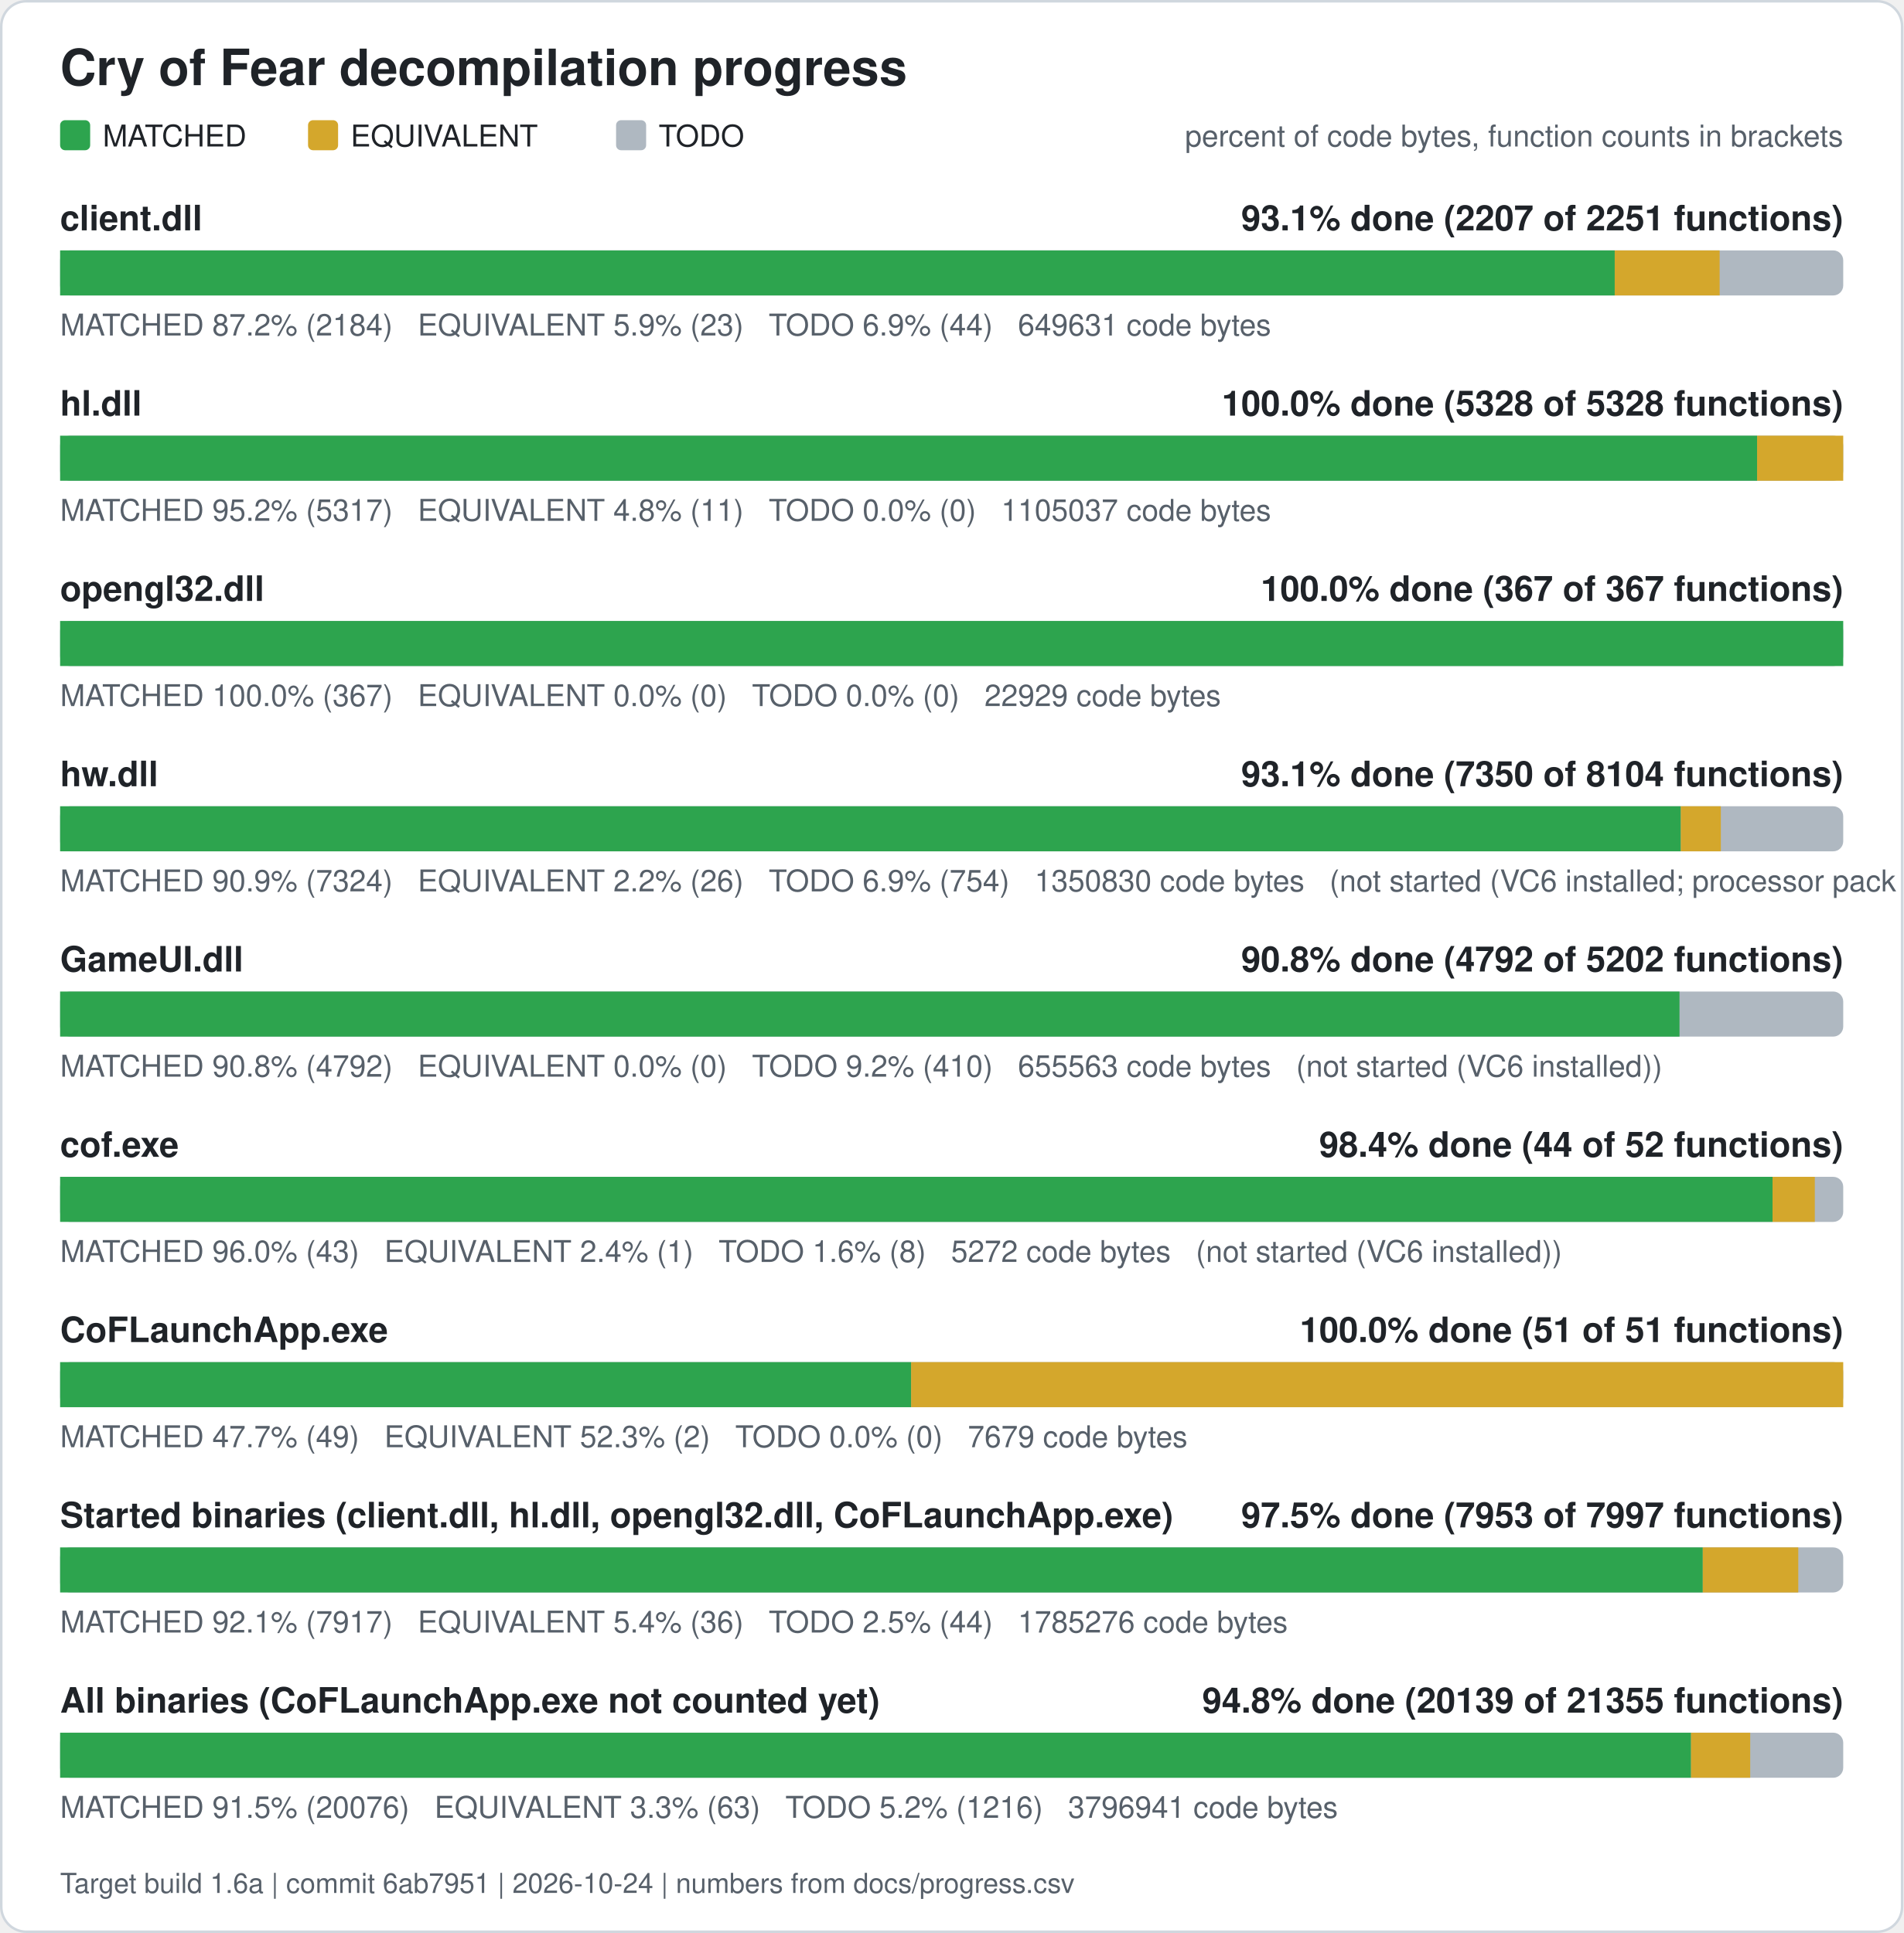
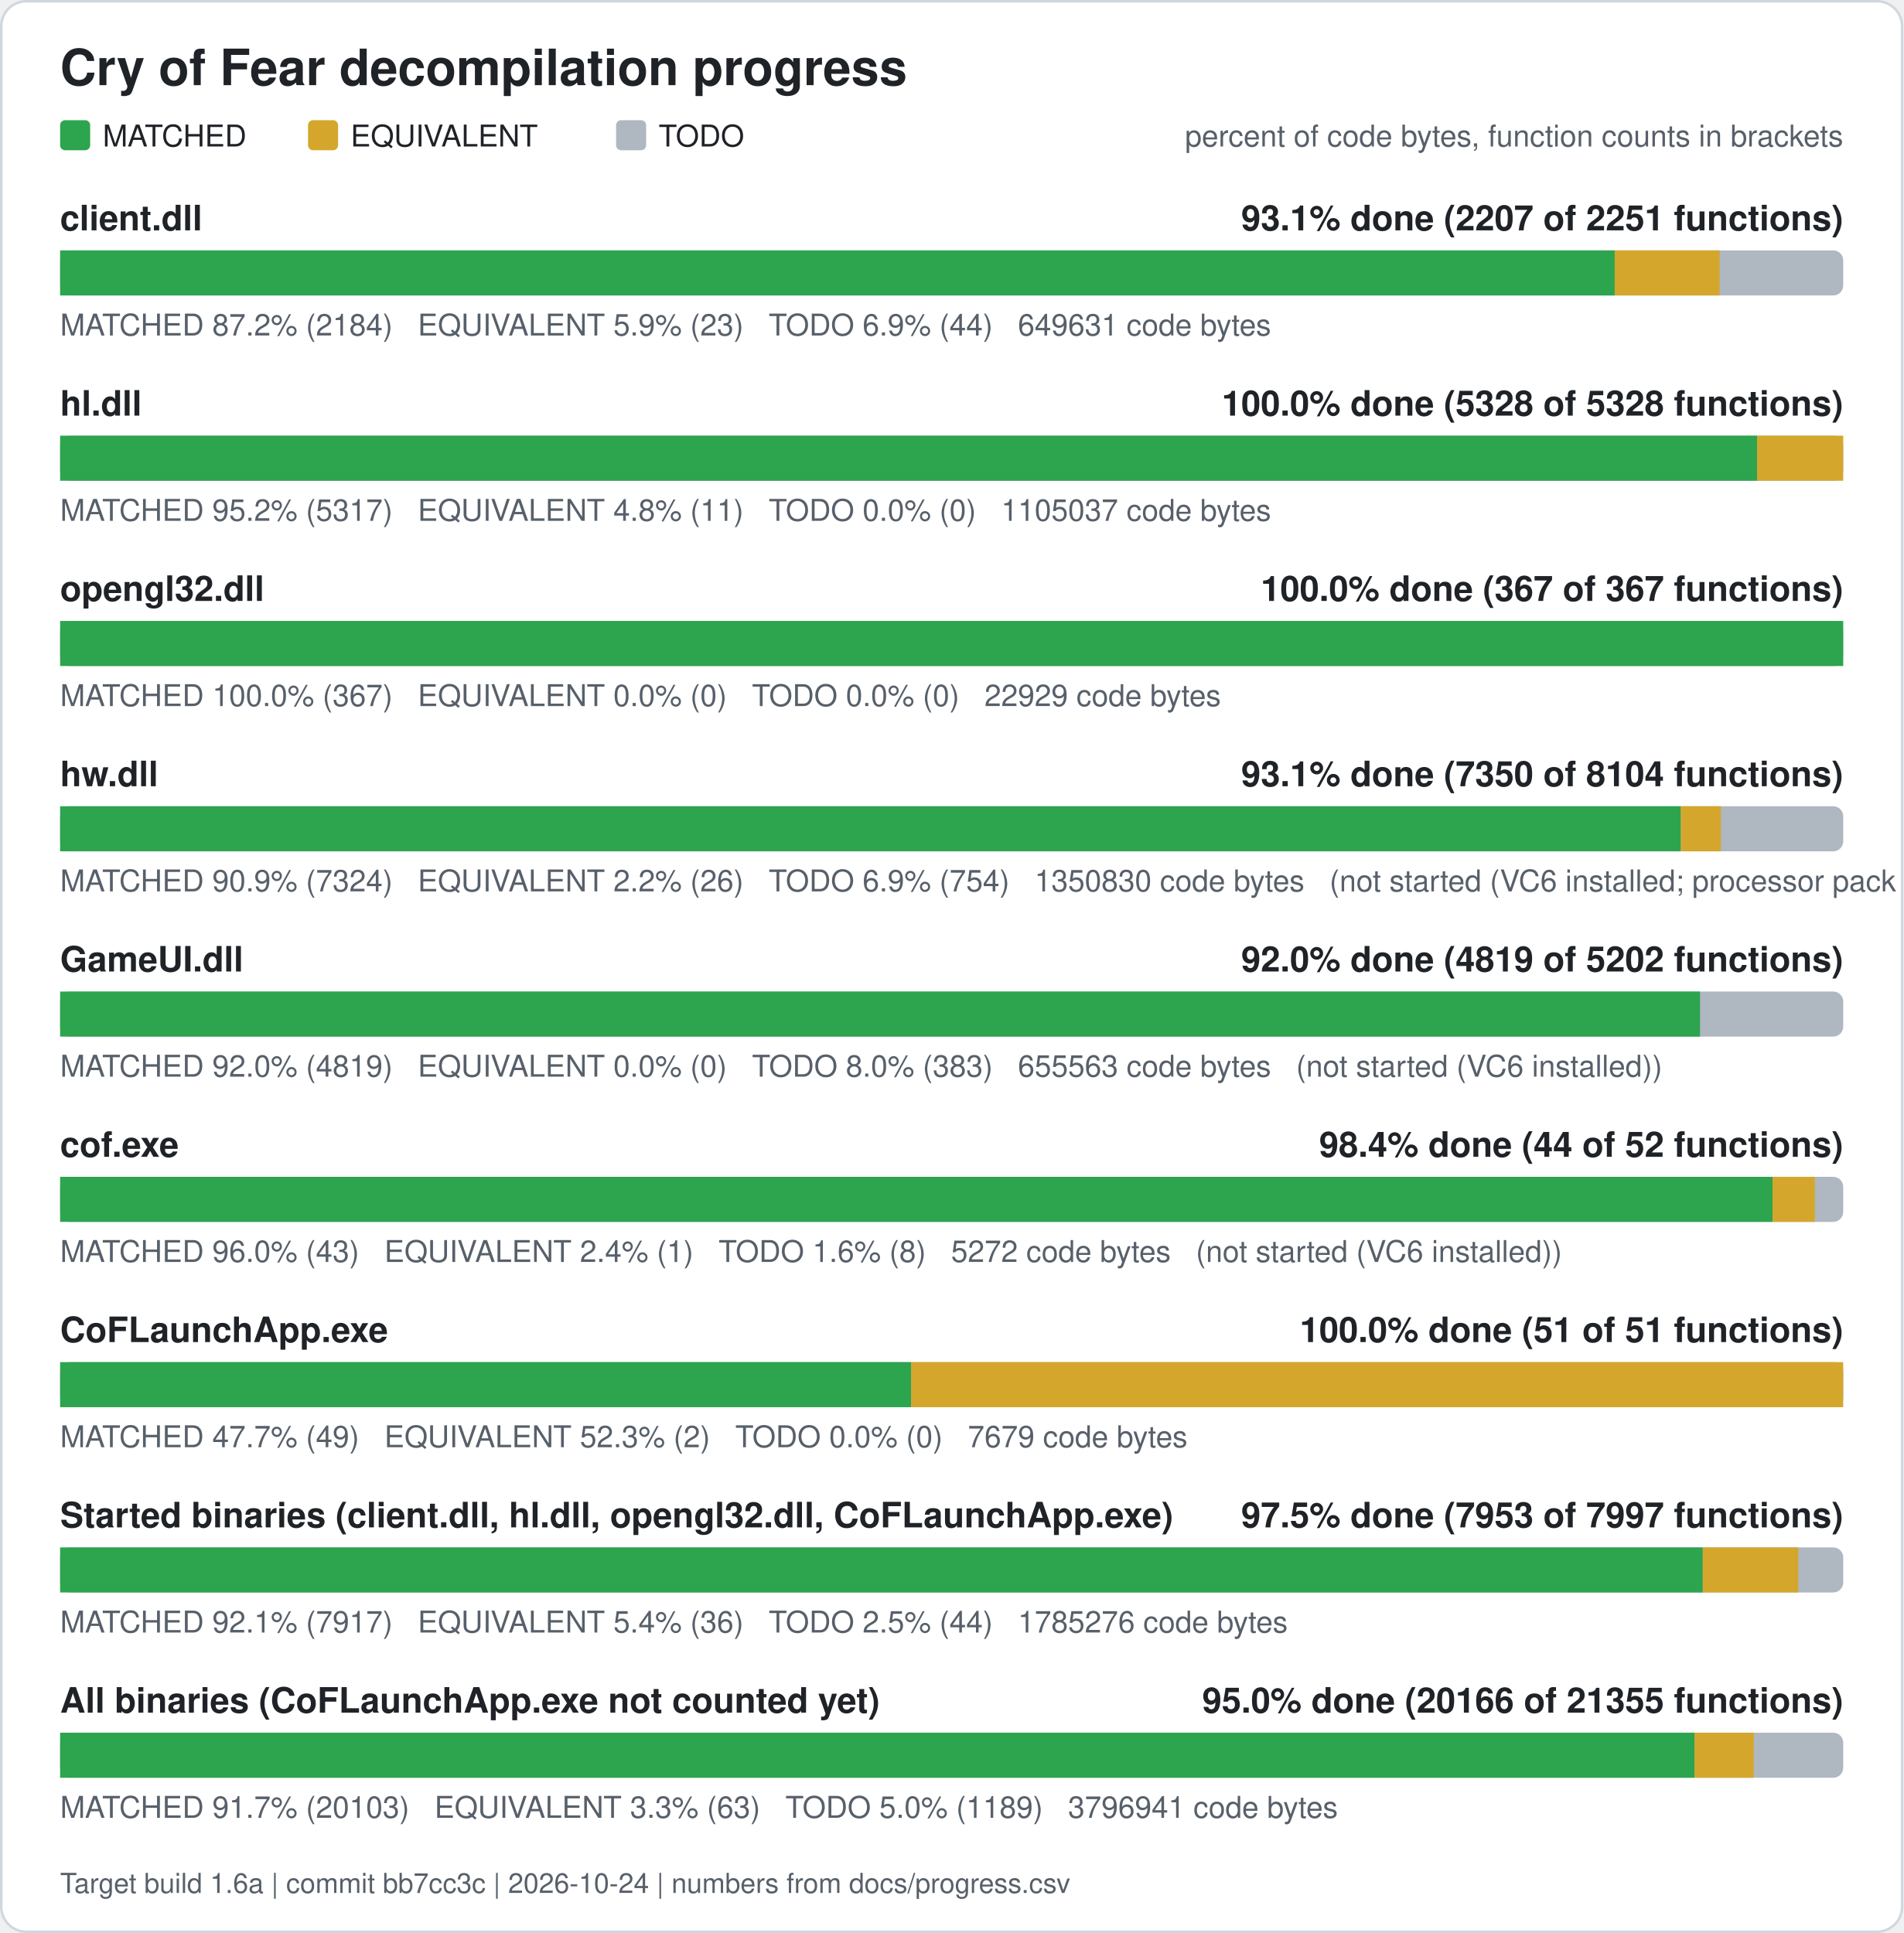
<svg xmlns="http://www.w3.org/2000/svg" width="760" height="772" viewBox="0 0 760 772" role="img" aria-label="Cry of Fear decompilation progress">
  <rect x="0.5" y="0.5" width="759" height="771" rx="10" fill="#ffffff" stroke="#d0d7de" />
  <text x="24" y="34" font-family="Segoe UI, Helvetica, Arial, sans-serif" font-size="20" font-weight="600" fill="#1f2328">Cry of Fear decompilation progress</text>
  <rect x="24" y="48" width="12" height="12" rx="2" fill="#2da44e" />
  <text x="41" y="58.5" font-family="Segoe UI, Helvetica, Arial, sans-serif" font-size="12" fill="#1f2328">MATCHED</text>
  <rect x="123" y="48" width="12" height="12" rx="2" fill="#d4a72c" />
  <text x="140" y="58.5" font-family="Segoe UI, Helvetica, Arial, sans-serif" font-size="12" fill="#1f2328">EQUIVALENT</text>
  <rect x="246" y="48" width="12" height="12" rx="2" fill="#afb8c1" />
  <text x="263" y="58.5" font-family="Segoe UI, Helvetica, Arial, sans-serif" font-size="12" fill="#1f2328">TODO</text>
  <text x="736" y="58.5" font-family="Segoe UI, Helvetica, Arial, sans-serif" font-size="12" fill="#57606a" text-anchor="end">percent of code bytes, function counts in brackets</text>
  <text x="24" y="92" font-family="Segoe UI, Helvetica, Arial, sans-serif" font-size="14" font-weight="600" fill="#1f2328">client.dll</text>
  <text x="736" y="92" font-family="Segoe UI, Helvetica, Arial, sans-serif" font-size="14" font-weight="600" fill="#1f2328" text-anchor="end">93.1% done (2207 of 2251 functions)</text>
  <rect x="24" y="100" width="712" height="18" rx="4" fill="#afb8c1" />
  <rect x="24.00" y="100" width="620.76" height="18" fill="#2da44e" />
  <rect x="644.76" y="100" width="41.89" height="18" fill="#d4a72c" />
  <text x="24" y="134" font-family="Segoe UI, Helvetica, Arial, sans-serif" font-size="12" fill="#57606a" xml:space="preserve">MATCHED 87.2% (2184)   EQUIVALENT 5.9% (23)   TODO 6.9% (44)   649631 code bytes</text>
  <text x="24" y="166" font-family="Segoe UI, Helvetica, Arial, sans-serif" font-size="14" font-weight="600" fill="#1f2328">hl.dll</text>
  <text x="736" y="166" font-family="Segoe UI, Helvetica, Arial, sans-serif" font-size="14" font-weight="600" fill="#1f2328" text-anchor="end">100.0% done (5328 of 5328 functions)</text>
  <rect x="24" y="174" width="712" height="18" rx="4" fill="#afb8c1" />
  <rect x="24.00" y="174" width="677.61" height="18" fill="#2da44e" />
  <rect x="701.61" y="174" width="34.39" height="18" fill="#d4a72c" />
  <text x="24" y="208" font-family="Segoe UI, Helvetica, Arial, sans-serif" font-size="12" fill="#57606a" xml:space="preserve">MATCHED 95.2% (5317)   EQUIVALENT 4.8% (11)   TODO 0.0% (0)   1105037 code bytes</text>
  <text x="24" y="240" font-family="Segoe UI, Helvetica, Arial, sans-serif" font-size="14" font-weight="600" fill="#1f2328">opengl32.dll</text>
  <text x="736" y="240" font-family="Segoe UI, Helvetica, Arial, sans-serif" font-size="14" font-weight="600" fill="#1f2328" text-anchor="end">100.0% done (367 of 367 functions)</text>
  <rect x="24" y="248" width="712" height="18" rx="4" fill="#afb8c1" />
  <rect x="24.00" y="248" width="712.00" height="18" fill="#2da44e" />
  <text x="24" y="282" font-family="Segoe UI, Helvetica, Arial, sans-serif" font-size="12" fill="#57606a" xml:space="preserve">MATCHED 100.0% (367)   EQUIVALENT 0.0% (0)   TODO 0.0% (0)   22929 code bytes</text>
  <text x="24" y="314" font-family="Segoe UI, Helvetica, Arial, sans-serif" font-size="14" font-weight="600" fill="#1f2328">hw.dll</text>
  <text x="736" y="314" font-family="Segoe UI, Helvetica, Arial, sans-serif" font-size="14" font-weight="600" fill="#1f2328" text-anchor="end">93.1% done (7350 of 8104 functions)</text>
  <rect x="24" y="322" width="712" height="18" rx="4" fill="#afb8c1" />
  <rect x="24.00" y="322" width="647.15" height="18" fill="#2da44e" />
  <rect x="671.15" y="322" width="15.98" height="18" fill="#d4a72c" />
  <text x="24" y="356" font-family="Segoe UI, Helvetica, Arial, sans-serif" font-size="12" fill="#57606a" xml:space="preserve">MATCHED 90.9% (7324)   EQUIVALENT 2.2% (26)   TODO 6.9% (754)   1350830 code bytes   (not started (VC6 installed; processor pack and VS 2005 objects need those compilers))</text>
  <text x="24" y="388" font-family="Segoe UI, Helvetica, Arial, sans-serif" font-size="14" font-weight="600" fill="#1f2328">GameUI.dll</text>
-   <text x="736" y="388" font-family="Segoe UI, Helvetica, Arial, sans-serif" font-size="14" font-weight="600" fill="#1f2328" text-anchor="end">90.8% done (4792 of 5202 functions)</text>
+   <text x="736" y="388" font-family="Segoe UI, Helvetica, Arial, sans-serif" font-size="14" font-weight="600" fill="#1f2328" text-anchor="end">92.0% done (4819 of 5202 functions)</text>
  <rect x="24" y="396" width="712" height="18" rx="4" fill="#afb8c1" />
-   <rect x="24.00" y="396" width="646.62" height="18" fill="#2da44e" />
-   <text x="24" y="430" font-family="Segoe UI, Helvetica, Arial, sans-serif" font-size="12" fill="#57606a" xml:space="preserve">MATCHED 90.8% (4792)   EQUIVALENT 0.0% (0)   TODO 9.2% (410)   655563 code bytes   (not started (VC6 installed))</text>
+   <rect x="24.00" y="396" width="654.82" height="18" fill="#2da44e" />
+   <text x="24" y="430" font-family="Segoe UI, Helvetica, Arial, sans-serif" font-size="12" fill="#57606a" xml:space="preserve">MATCHED 92.0% (4819)   EQUIVALENT 0.0% (0)   TODO 8.0% (383)   655563 code bytes   (not started (VC6 installed))</text>
  <text x="24" y="462" font-family="Segoe UI, Helvetica, Arial, sans-serif" font-size="14" font-weight="600" fill="#1f2328">cof.exe</text>
  <text x="736" y="462" font-family="Segoe UI, Helvetica, Arial, sans-serif" font-size="14" font-weight="600" fill="#1f2328" text-anchor="end">98.4% done (44 of 52 functions)</text>
  <rect x="24" y="470" width="712" height="18" rx="4" fill="#afb8c1" />
  <rect x="24.00" y="470" width="683.77" height="18" fill="#2da44e" />
  <rect x="707.77" y="470" width="16.88" height="18" fill="#d4a72c" />
  <text x="24" y="504" font-family="Segoe UI, Helvetica, Arial, sans-serif" font-size="12" fill="#57606a" xml:space="preserve">MATCHED 96.0% (43)   EQUIVALENT 2.4% (1)   TODO 1.6% (8)   5272 code bytes   (not started (VC6 installed))</text>
  <text x="24" y="536" font-family="Segoe UI, Helvetica, Arial, sans-serif" font-size="14" font-weight="600" fill="#1f2328">CoFLaunchApp.exe</text>
  <text x="736" y="536" font-family="Segoe UI, Helvetica, Arial, sans-serif" font-size="14" font-weight="600" fill="#1f2328" text-anchor="end">100.0% done (51 of 51 functions)</text>
  <rect x="24" y="544" width="712" height="18" rx="4" fill="#afb8c1" />
  <rect x="24.00" y="544" width="339.82" height="18" fill="#2da44e" />
  <rect x="363.82" y="544" width="372.18" height="18" fill="#d4a72c" />
  <text x="24" y="578" font-family="Segoe UI, Helvetica, Arial, sans-serif" font-size="12" fill="#57606a" xml:space="preserve">MATCHED 47.7% (49)   EQUIVALENT 52.3% (2)   TODO 0.0% (0)   7679 code bytes</text>
  <text x="24" y="610" font-family="Segoe UI, Helvetica, Arial, sans-serif" font-size="14" font-weight="600" fill="#1f2328">Started binaries (client.dll, hl.dll, opengl32.dll, CoFLaunchApp.exe)</text>
  <text x="736" y="610" font-family="Segoe UI, Helvetica, Arial, sans-serif" font-size="14" font-weight="600" fill="#1f2328" text-anchor="end">97.5% done (7953 of 7997 functions)</text>
  <rect x="24" y="618" width="712" height="18" rx="4" fill="#afb8c1" />
  <rect x="24.00" y="618" width="655.92" height="18" fill="#2da44e" />
  <rect x="679.92" y="618" width="38.13" height="18" fill="#d4a72c" />
  <text x="24" y="652" font-family="Segoe UI, Helvetica, Arial, sans-serif" font-size="12" fill="#57606a" xml:space="preserve">MATCHED 92.1% (7917)   EQUIVALENT 5.4% (36)   TODO 2.5% (44)   1785276 code bytes</text>
  <text x="24" y="684" font-family="Segoe UI, Helvetica, Arial, sans-serif" font-size="14" font-weight="600" fill="#1f2328">All binaries (CoFLaunchApp.exe not counted yet)</text>
-   <text x="736" y="684" font-family="Segoe UI, Helvetica, Arial, sans-serif" font-size="14" font-weight="600" fill="#1f2328" text-anchor="end">94.8% done (20139 of 21355 functions)</text>
+   <text x="736" y="684" font-family="Segoe UI, Helvetica, Arial, sans-serif" font-size="14" font-weight="600" fill="#1f2328" text-anchor="end">95.0% done (20166 of 21355 functions)</text>
  <rect x="24" y="692" width="712" height="18" rx="4" fill="#afb8c1" />
-   <rect x="24.00" y="692" width="651.23" height="18" fill="#2da44e" />
-   <rect x="675.23" y="692" width="23.63" height="18" fill="#d4a72c" />
-   <text x="24" y="726" font-family="Segoe UI, Helvetica, Arial, sans-serif" font-size="12" fill="#57606a" xml:space="preserve">MATCHED 91.5% (20076)   EQUIVALENT 3.3% (63)   TODO 5.2% (1216)   3796941 code bytes</text>
-   <text x="24" y="756" font-family="Segoe UI, Helvetica, Arial, sans-serif" font-size="11" fill="#57606a">Target build 1.6a | commit 6ab7951 | 2026-10-24 | numbers from docs/progress.csv</text>
+   <rect x="24.00" y="692" width="652.65" height="18" fill="#2da44e" />
+   <rect x="676.65" y="692" width="23.63" height="18" fill="#d4a72c" />
+   <text x="24" y="726" font-family="Segoe UI, Helvetica, Arial, sans-serif" font-size="12" fill="#57606a" xml:space="preserve">MATCHED 91.7% (20103)   EQUIVALENT 3.3% (63)   TODO 5.0% (1189)   3796941 code bytes</text>
+   <text x="24" y="756" font-family="Segoe UI, Helvetica, Arial, sans-serif" font-size="11" fill="#57606a">Target build 1.6a | commit bb7cc3c | 2026-10-24 | numbers from docs/progress.csv</text>
</svg>
